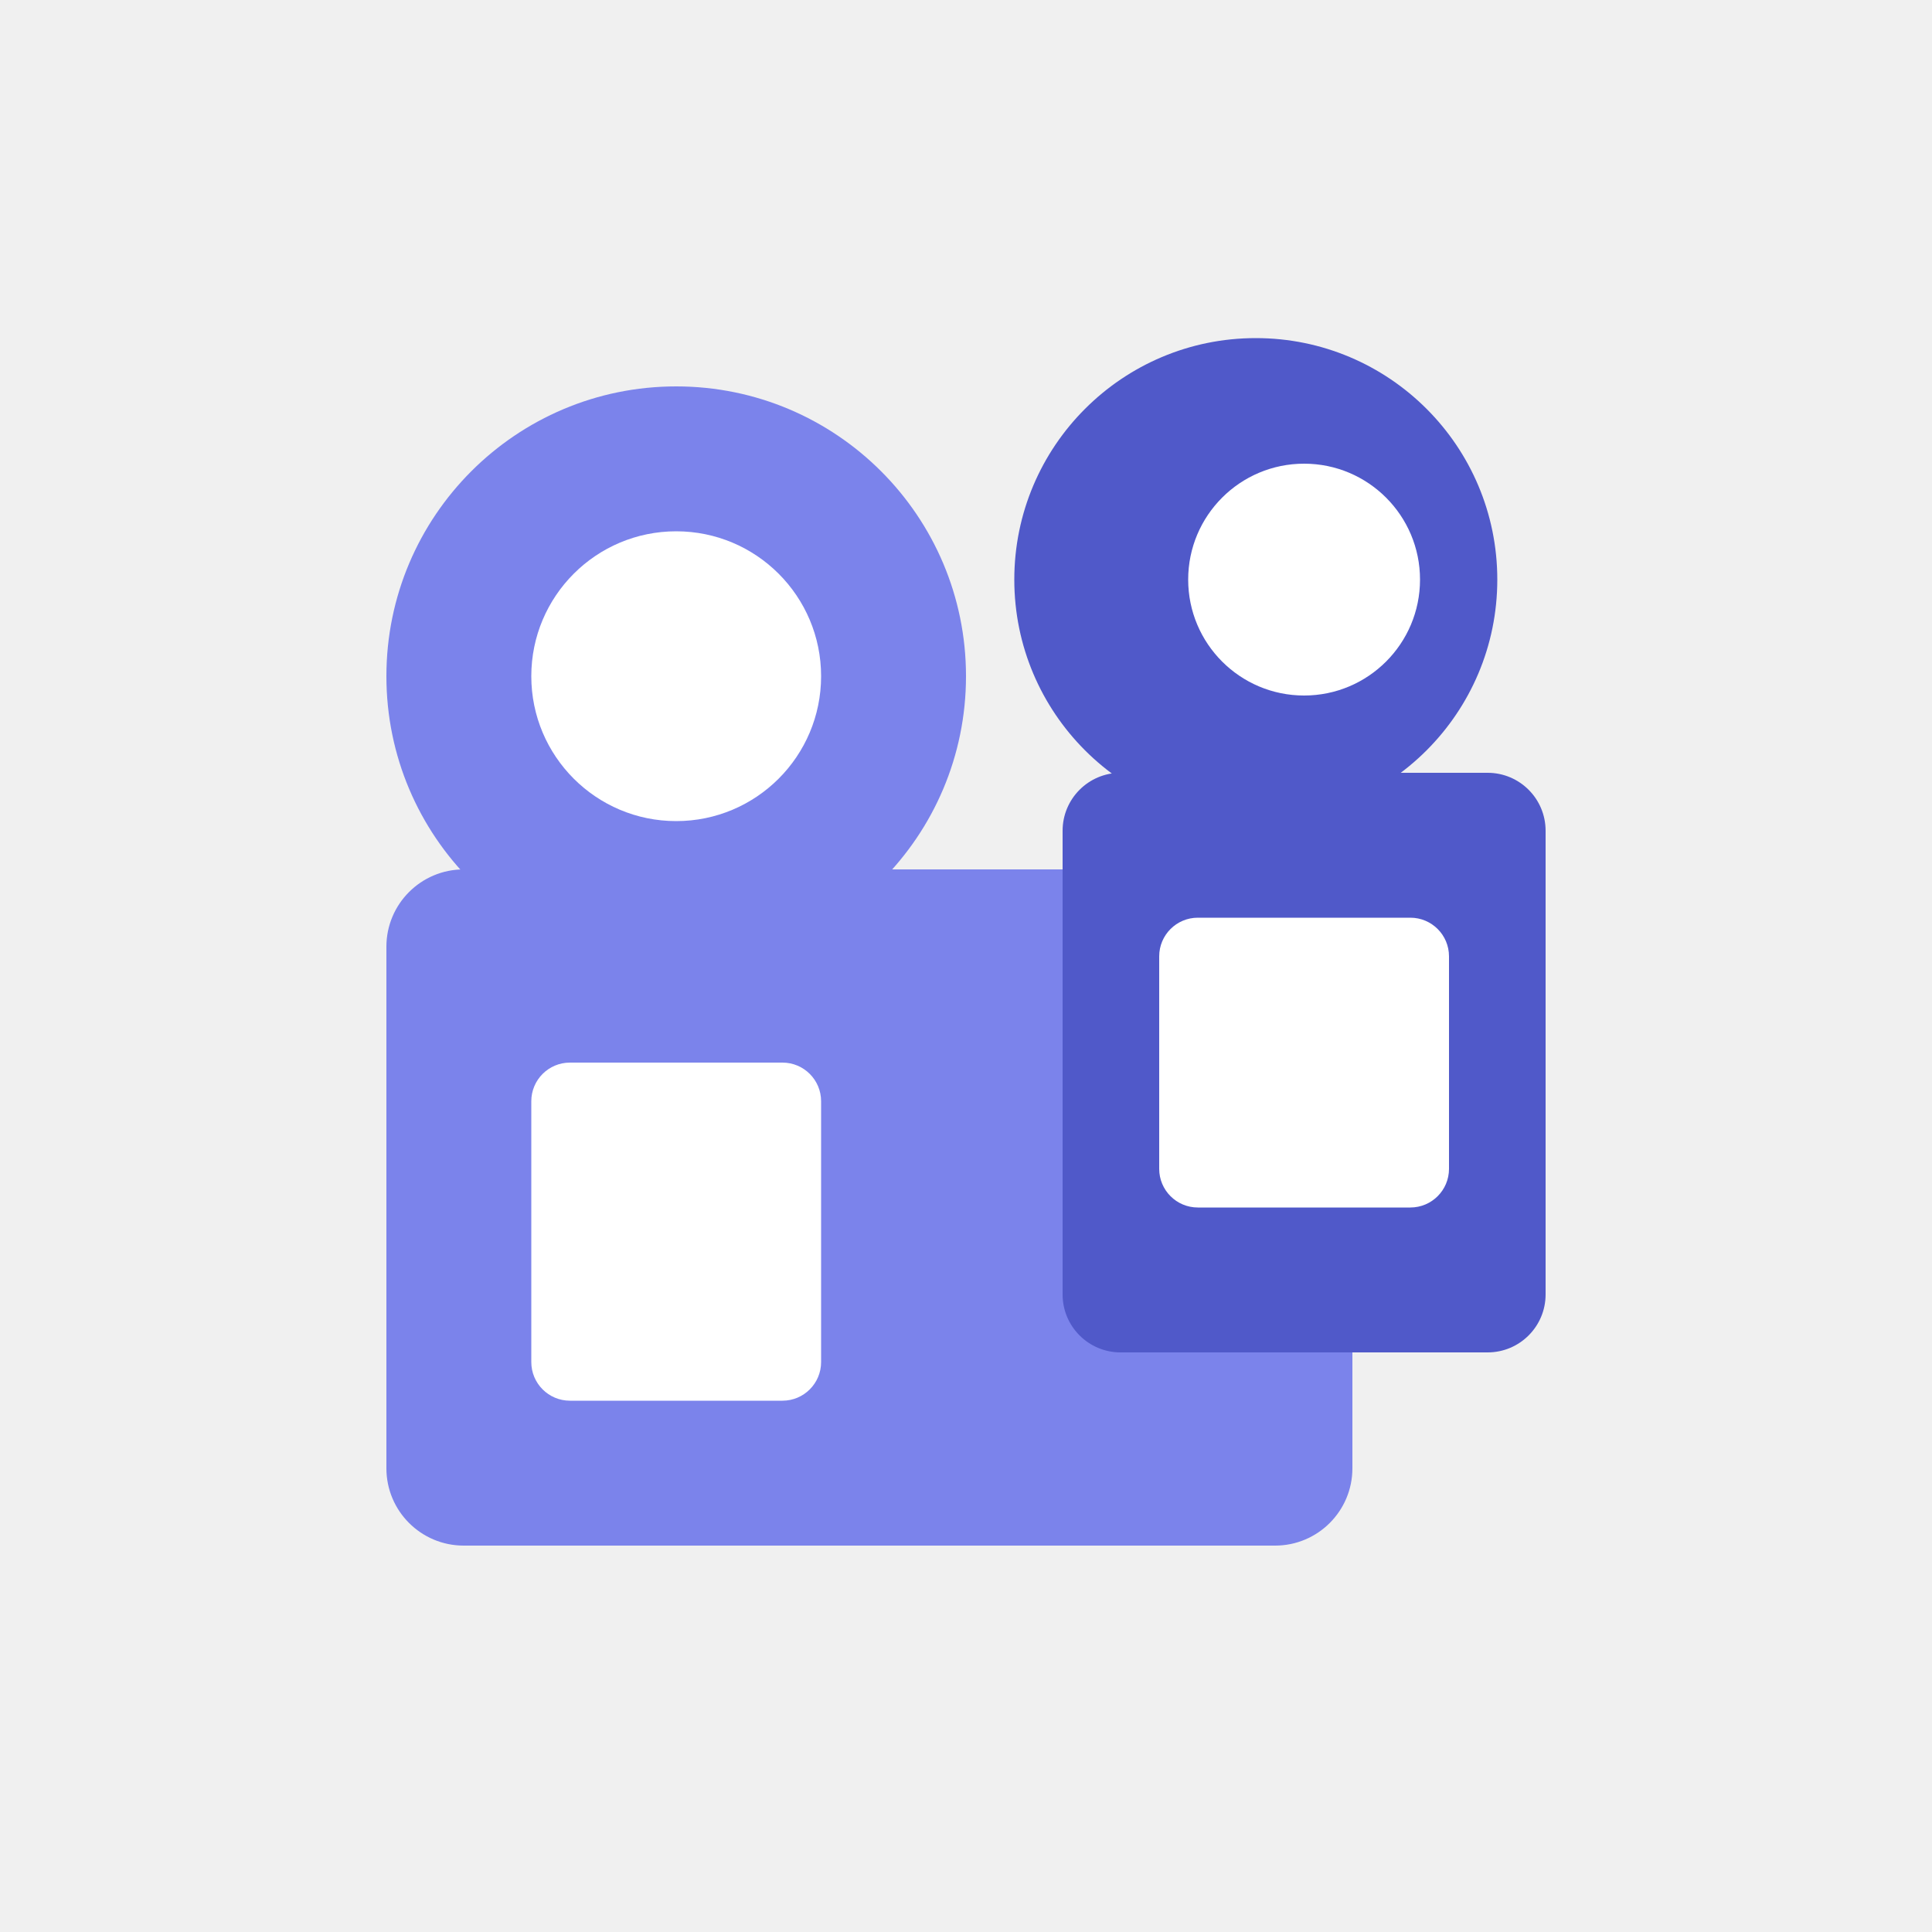
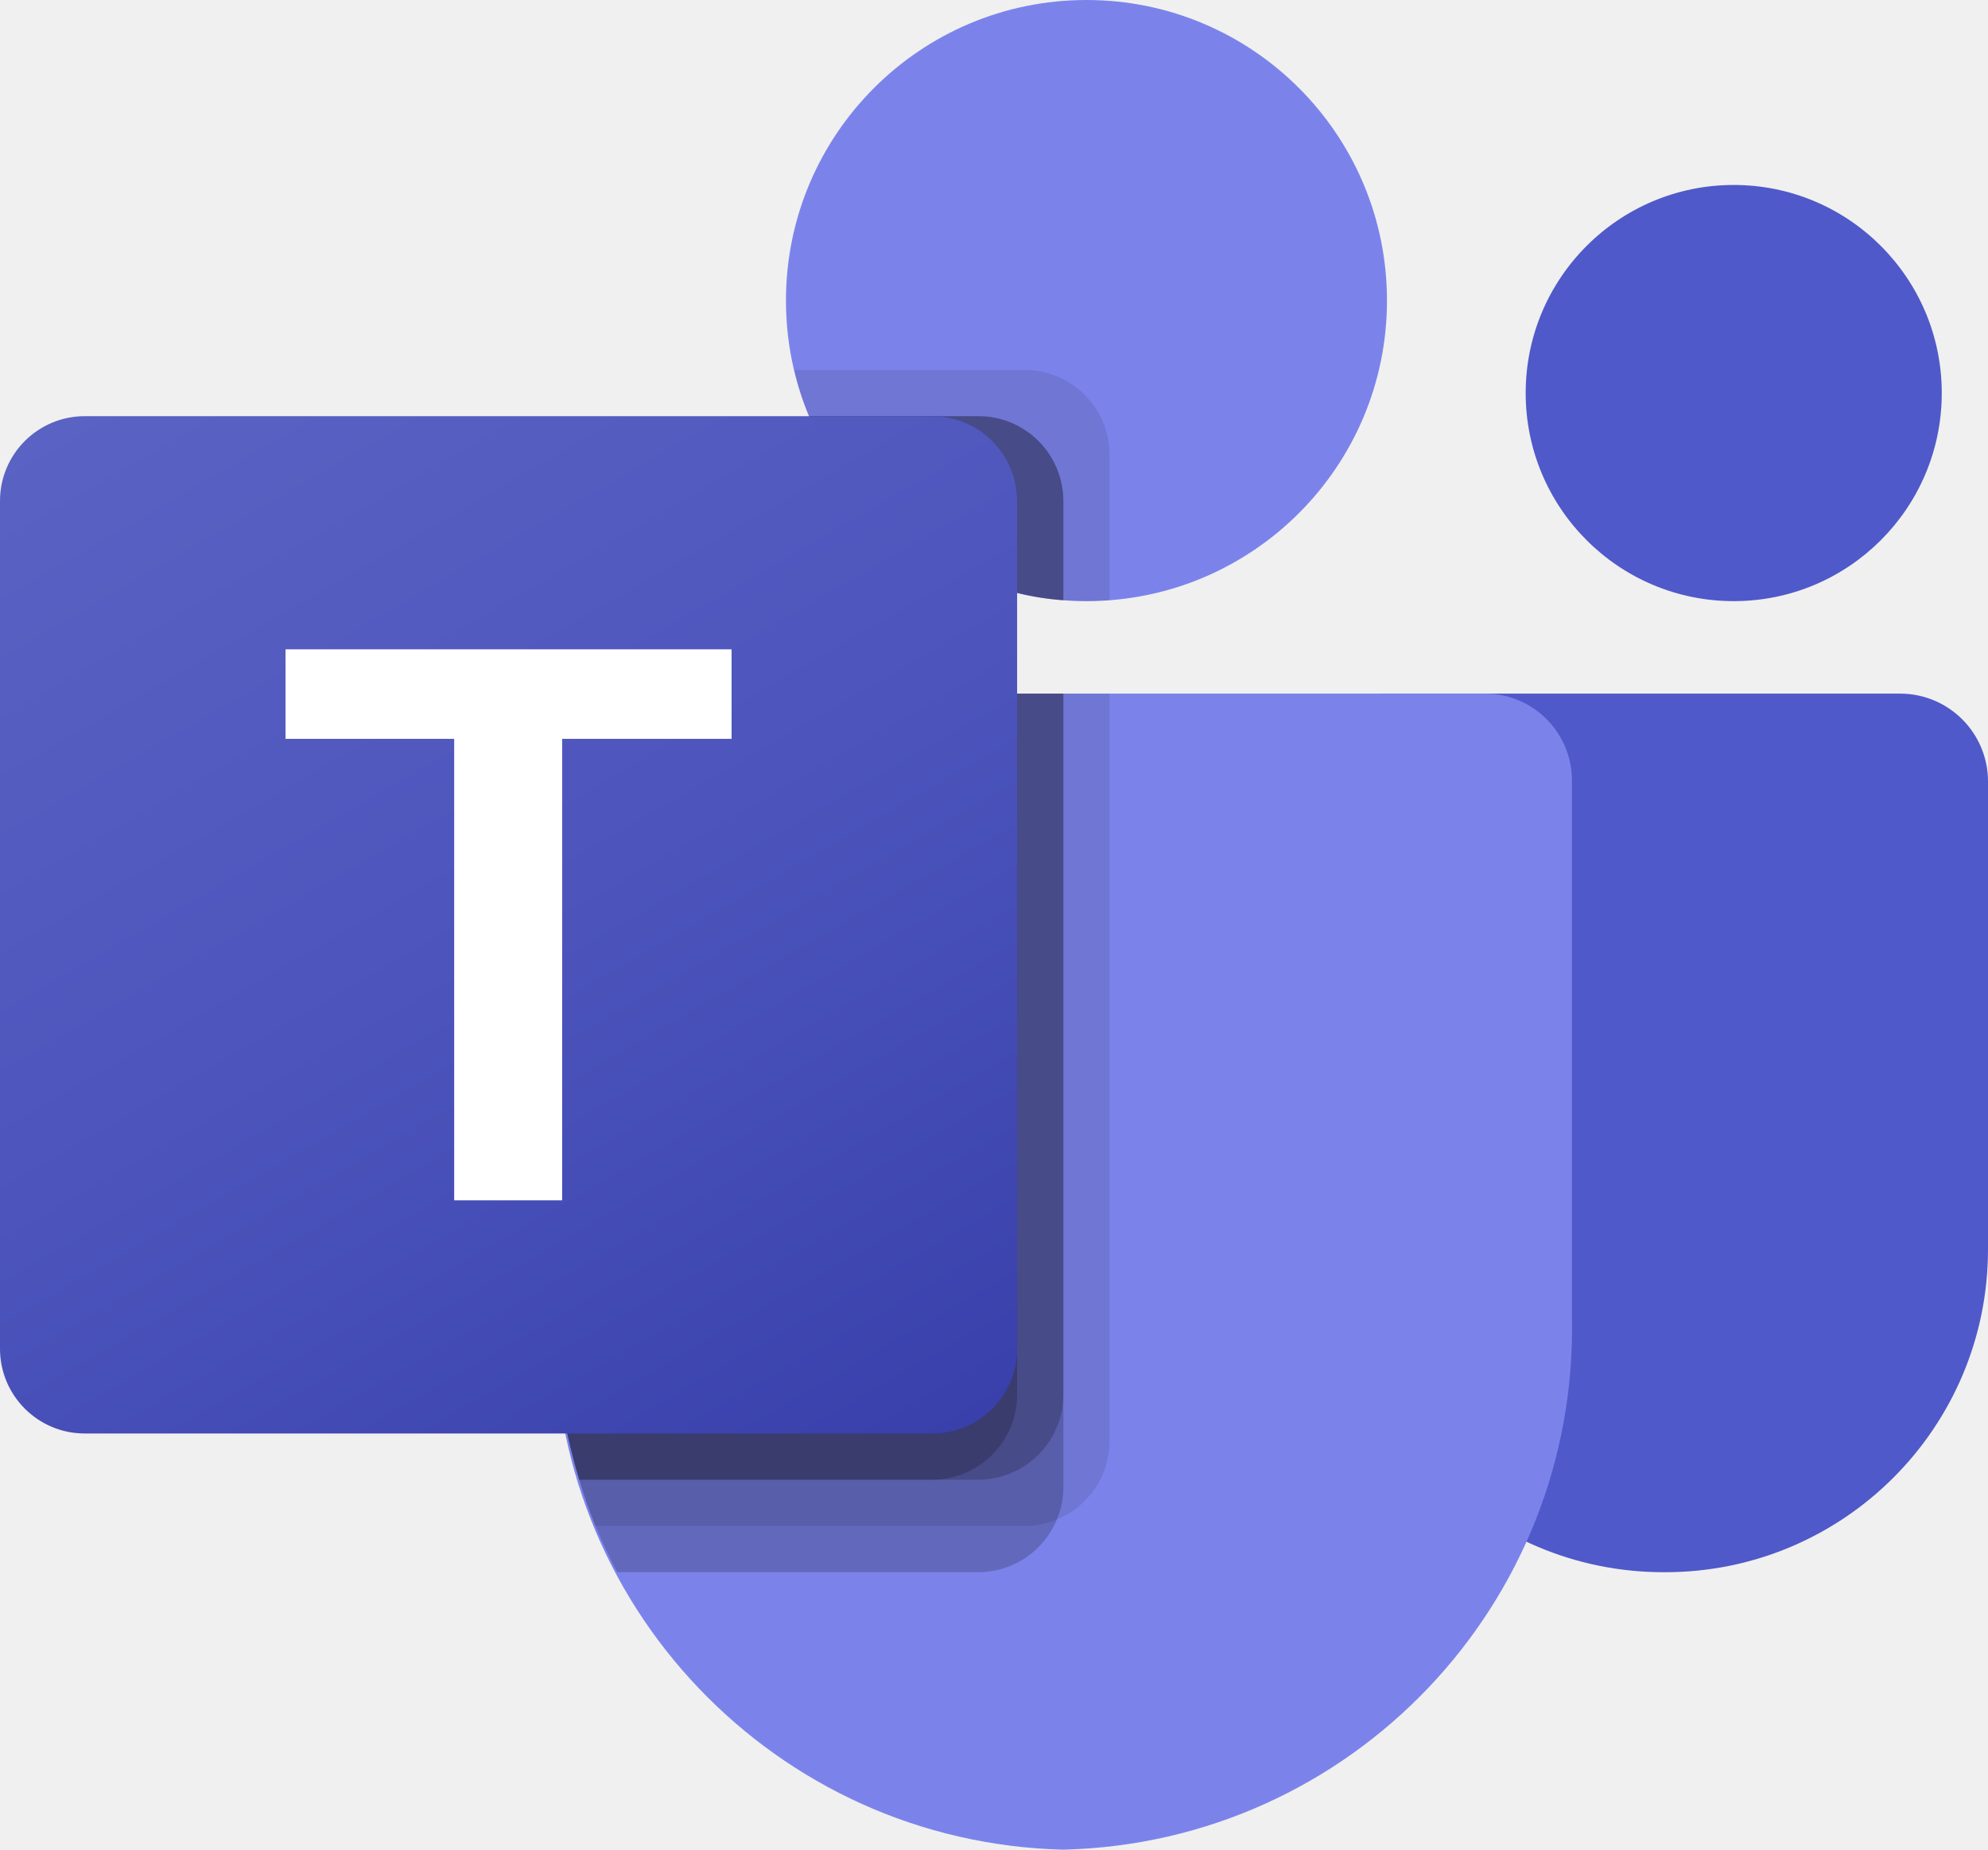
- <svg xmlns="http://www.w3.org/2000/svg" viewBox="0 0 200 200">
-   <circle cx="130" cy="60" r="25" fill="#5059c9" />
-   <circle cx="70" cy="70" r="30" fill="#7b83eb" />
-   <rect x="40" y="90" width="100" height="70" rx="8" fill="#7b83eb" />
-   <rect x="110" y="80" width="50" height="60" rx="6" fill="#5059c9" />
-   <circle cx="135" cy="60" r="12" fill="#fff" />
-   <circle cx="70" cy="70" r="15" fill="#fff" />
-   <rect x="55" y="110" width="30" height="35" rx="4" fill="#fff" />
-   <rect x="120" y="95" width="30" height="30" rx="4" fill="#fff" />
+ <svg xmlns="http://www.w3.org/2000/svg" viewBox="0 0 2228.833 2073.333">
+   <path fill="#5059C9" d="M1554.637,777.5h575.713c54.391,0,98.483,44.092,98.483,98.483c0,0,0,0,0,0v524.398 c0,199.901-162.051,361.952-361.952,361.952h0h-1.711c-199.901,0.028-361.975-162-362.004-361.901c0-0.017,0-0.034,0-0.052V828.971 C1503.167,800.544,1526.211,777.5,1554.637,777.5L1554.637,777.5z" />
+   <circle fill="#5059C9" cx="1943.75" cy="440.583" r="233.25" />
+   <circle fill="#7B83EB" cx="1218.083" cy="336.917" r="336.917" />
+   <path fill="#7B83EB" d="M1667.323,777.5H717.01c-53.743,1.33-96.257,45.931-95.01,99.676v598.105 c-7.505,322.519,247.657,590.16,570.167,598.053c322.51-7.893,577.671-275.534,570.167-598.053V877.176 C1763.579,823.431,1721.066,778.83,1667.323,777.5z" />
+   <path opacity=".1" d="M1244,777.5v838.145c-0.258,38.435-23.549,72.964-59.09,87.598 c-11.316,4.787-23.478,7.254-35.765,7.257H667.613c-6.738-17.105-12.958-34.21-18.142-51.833 c-18.144-59.477-27.402-121.307-27.472-183.49V877.02c-1.246-53.659,41.198-98.19,94.855-99.52H1244z" />
+   <path opacity=".2" d="M1192.167,777.5v889.978c-0.002,12.287-2.47,24.449-7.257,35.765 c-14.634,35.541-49.163,58.833-87.598,59.09H691.975c-8.812-17.105-17.105-34.21-24.362-51.833 c-7.257-17.623-12.958-34.21-18.142-51.833c-18.144-59.476-27.402-121.307-27.472-183.49V877.02 c-1.246-53.659,41.198-98.19,94.855-99.52H1192.167z" />
+   <path opacity=".2" d="M1192.167,777.5v786.312c-0.395,52.223-42.632,94.46-94.855,94.855h-447.84 c-18.144-59.476-27.402-121.307-27.472-183.49V877.02c-1.246-53.659,41.198-98.19,94.855-99.52H1192.167z" />
+   <path opacity=".2" d="M1140.333,777.5v786.312c-0.395,52.223-42.632,94.46-94.855,94.855H649.472 c-18.144-59.476-27.402-121.307-27.472-183.49V877.02c-1.246-53.659,41.198-98.19,94.855-99.52H1140.333z" />
+   <path opacity=".1" d="M1244,509.522v163.275c-8.812,0.518-17.105,1.037-25.917,1.037 c-8.812,0-17.105-0.518-25.917-1.037c-17.496-1.161-34.848-3.937-51.833-8.293c-104.963-24.857-191.679-98.469-233.25-198.003 c-7.153-16.715-12.706-34.071-16.587-51.833h258.648C1201.449,414.866,1243.801,457.217,1244,509.522z" />
+   <path opacity=".2" d="M1192.167,561.355v111.442c-17.496-1.161-34.848-3.937-51.833-8.293 c-104.963-24.857-191.679-98.469-233.25-198.003h190.228C1149.616,466.699,1191.968,509.051,1192.167,561.355z" />
+   <path opacity=".2" d="M1192.167,561.355v111.442c-17.496-1.161-34.848-3.937-51.833-8.293 c-104.963-24.857-191.679-98.469-233.25-198.003h190.228C1149.616,466.699,1191.968,509.051,1192.167,561.355z" />
+   <path opacity=".2" d="M1140.333,561.355v103.148c-104.963-24.857-191.679-98.469-233.25-198.003 h138.395C1097.783,466.699,1140.134,509.051,1140.333,561.355z" />
+   <linearGradient id="a" gradientUnits="userSpaceOnUse" x1="198.099" y1="1683.073" x2="942.234" y2="394.261" gradientTransform="matrix(1 0 0 -1 0 2075.333)">
+     <stop offset="0" stop-color="#5a62c3" />
+     <stop offset=".5" stop-color="#4d55bd" />
+     <stop offset="1" stop-color="#3940ab" />
+   </linearGradient>
+   <path fill="url(#a)" d="M95.01,466.5h950.312c52.473,0,95.01,42.538,95.01,95.01v950.312c0,52.473-42.538,95.01-95.01,95.01 H95.01c-52.473,0-95.01-42.538-95.01-95.01V561.51C0,509.038,42.538,466.5,95.01,466.5z" />
+   <path fill="#FFF" d="M820.211,828.193H630.241v517.297H509.211V828.193H320.123V727.844h500.088V828.193z" />
</svg>
